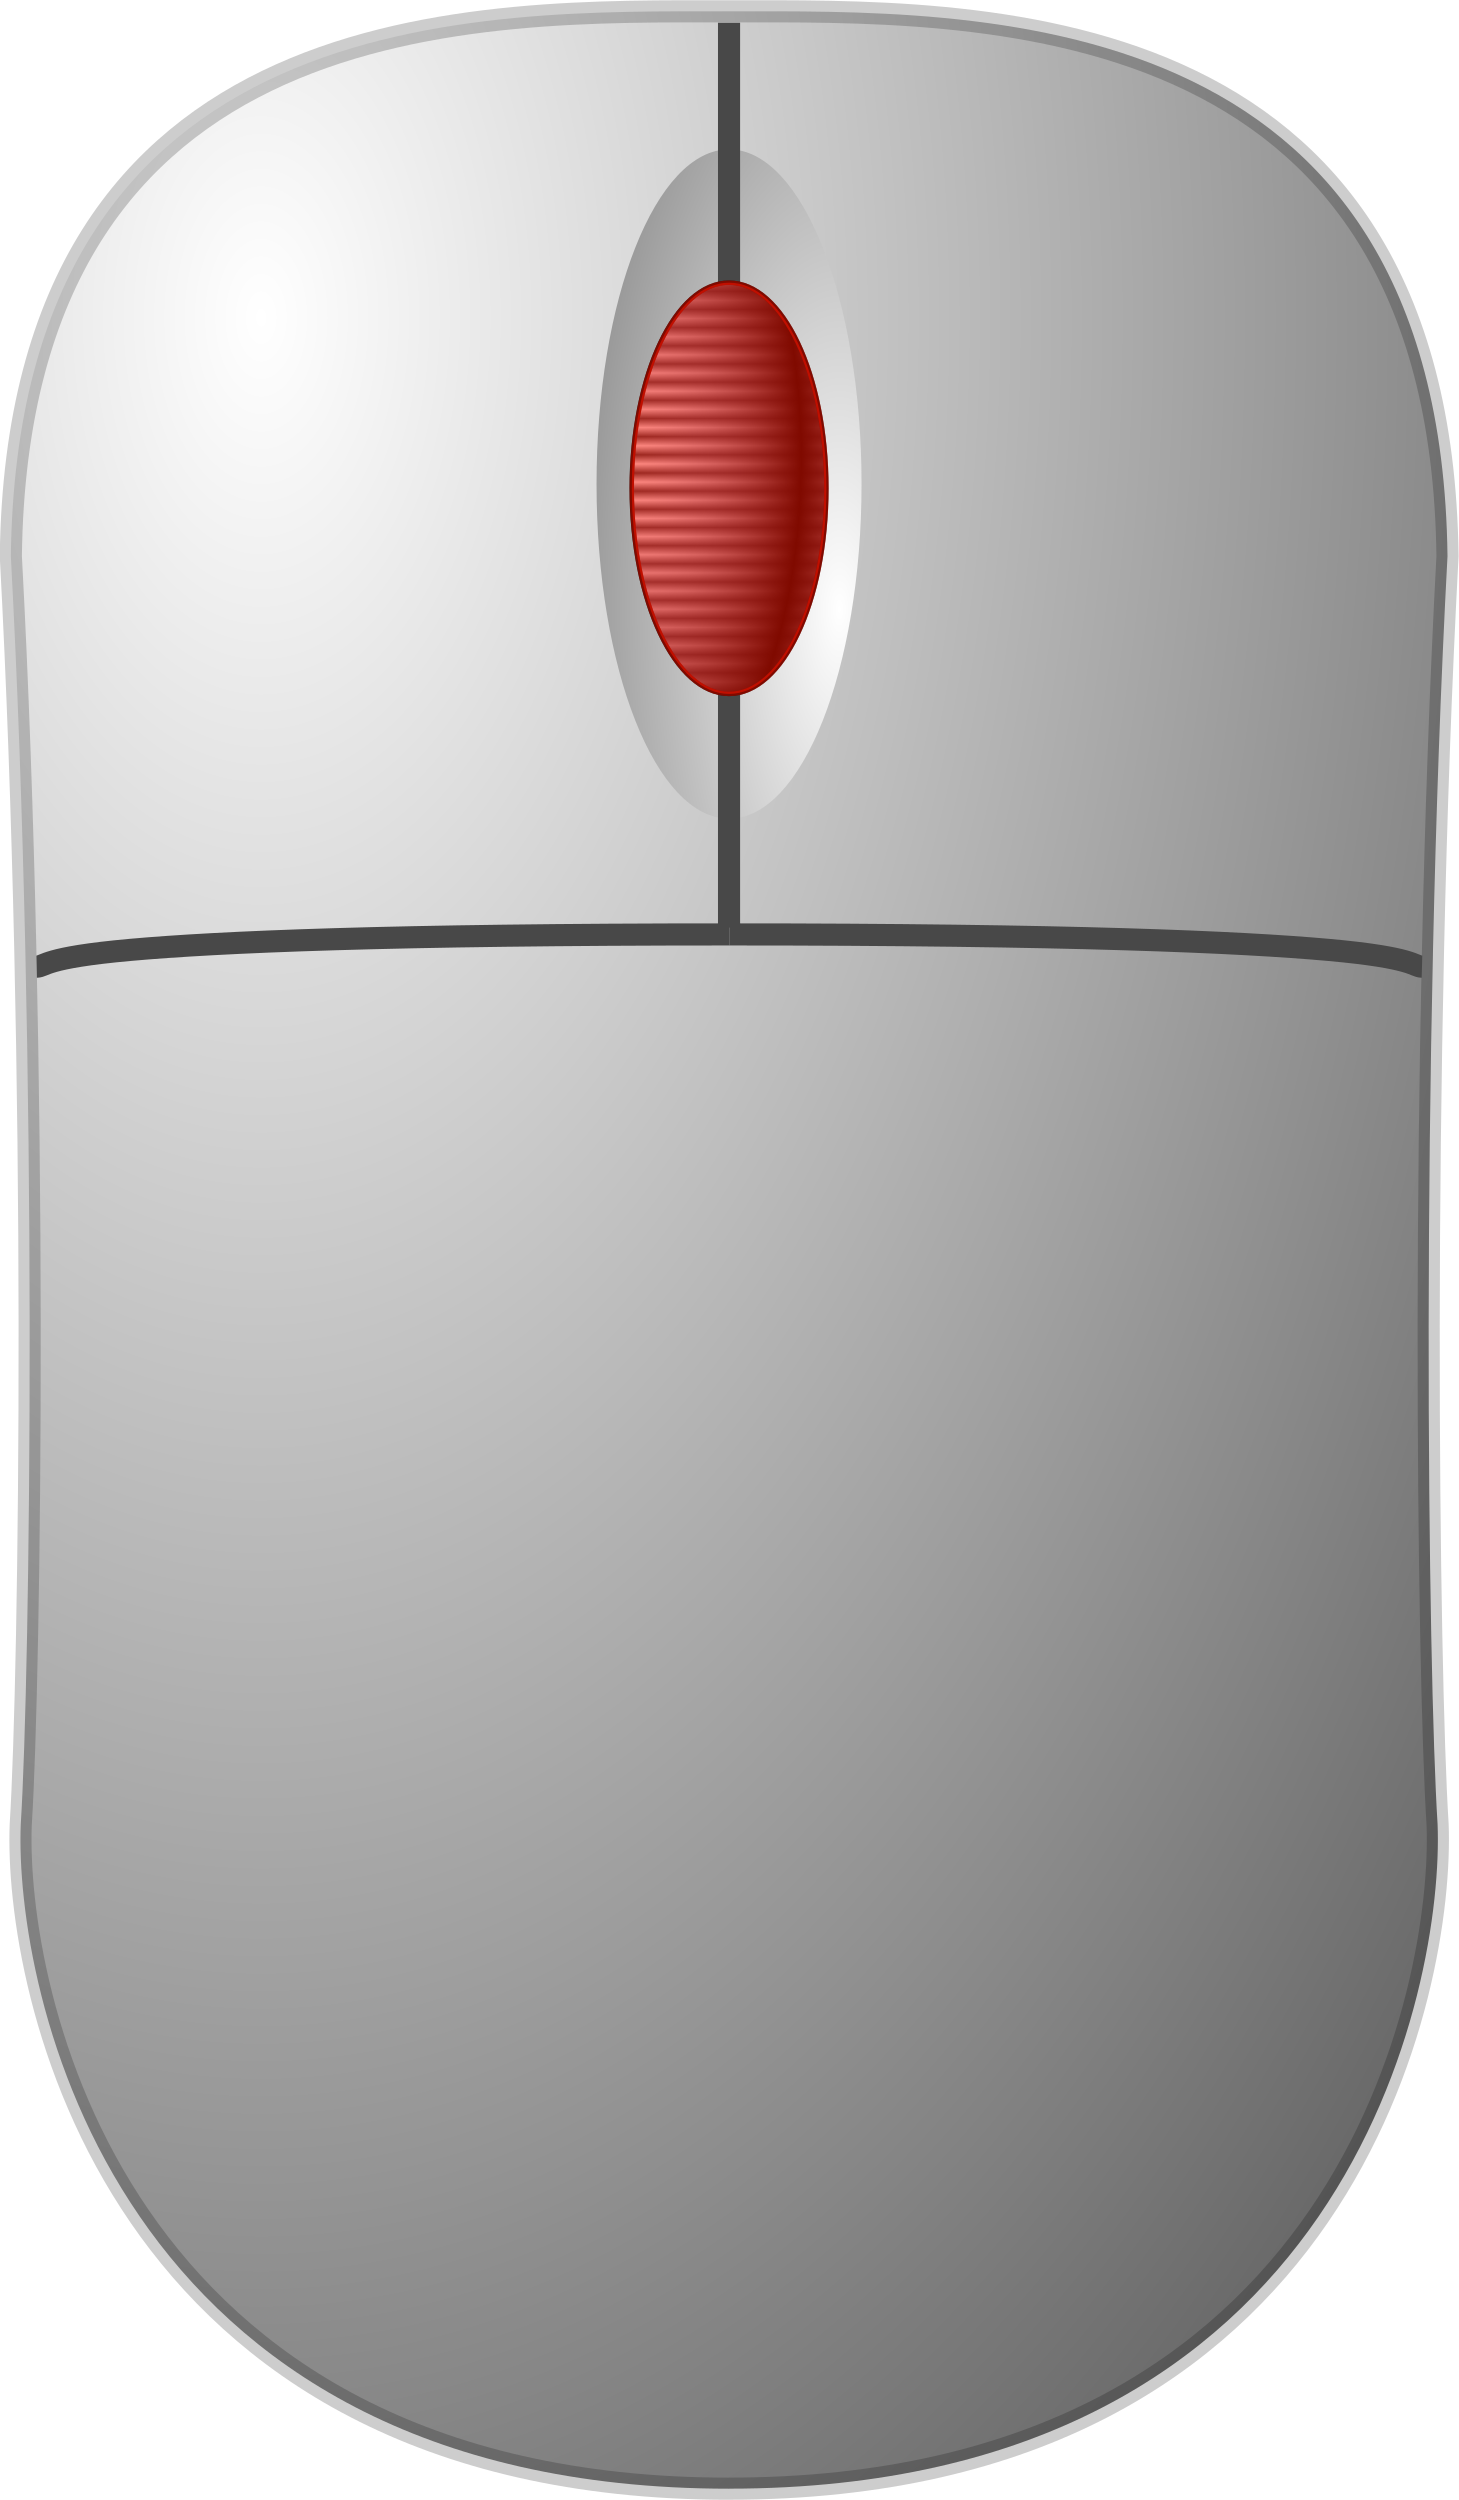
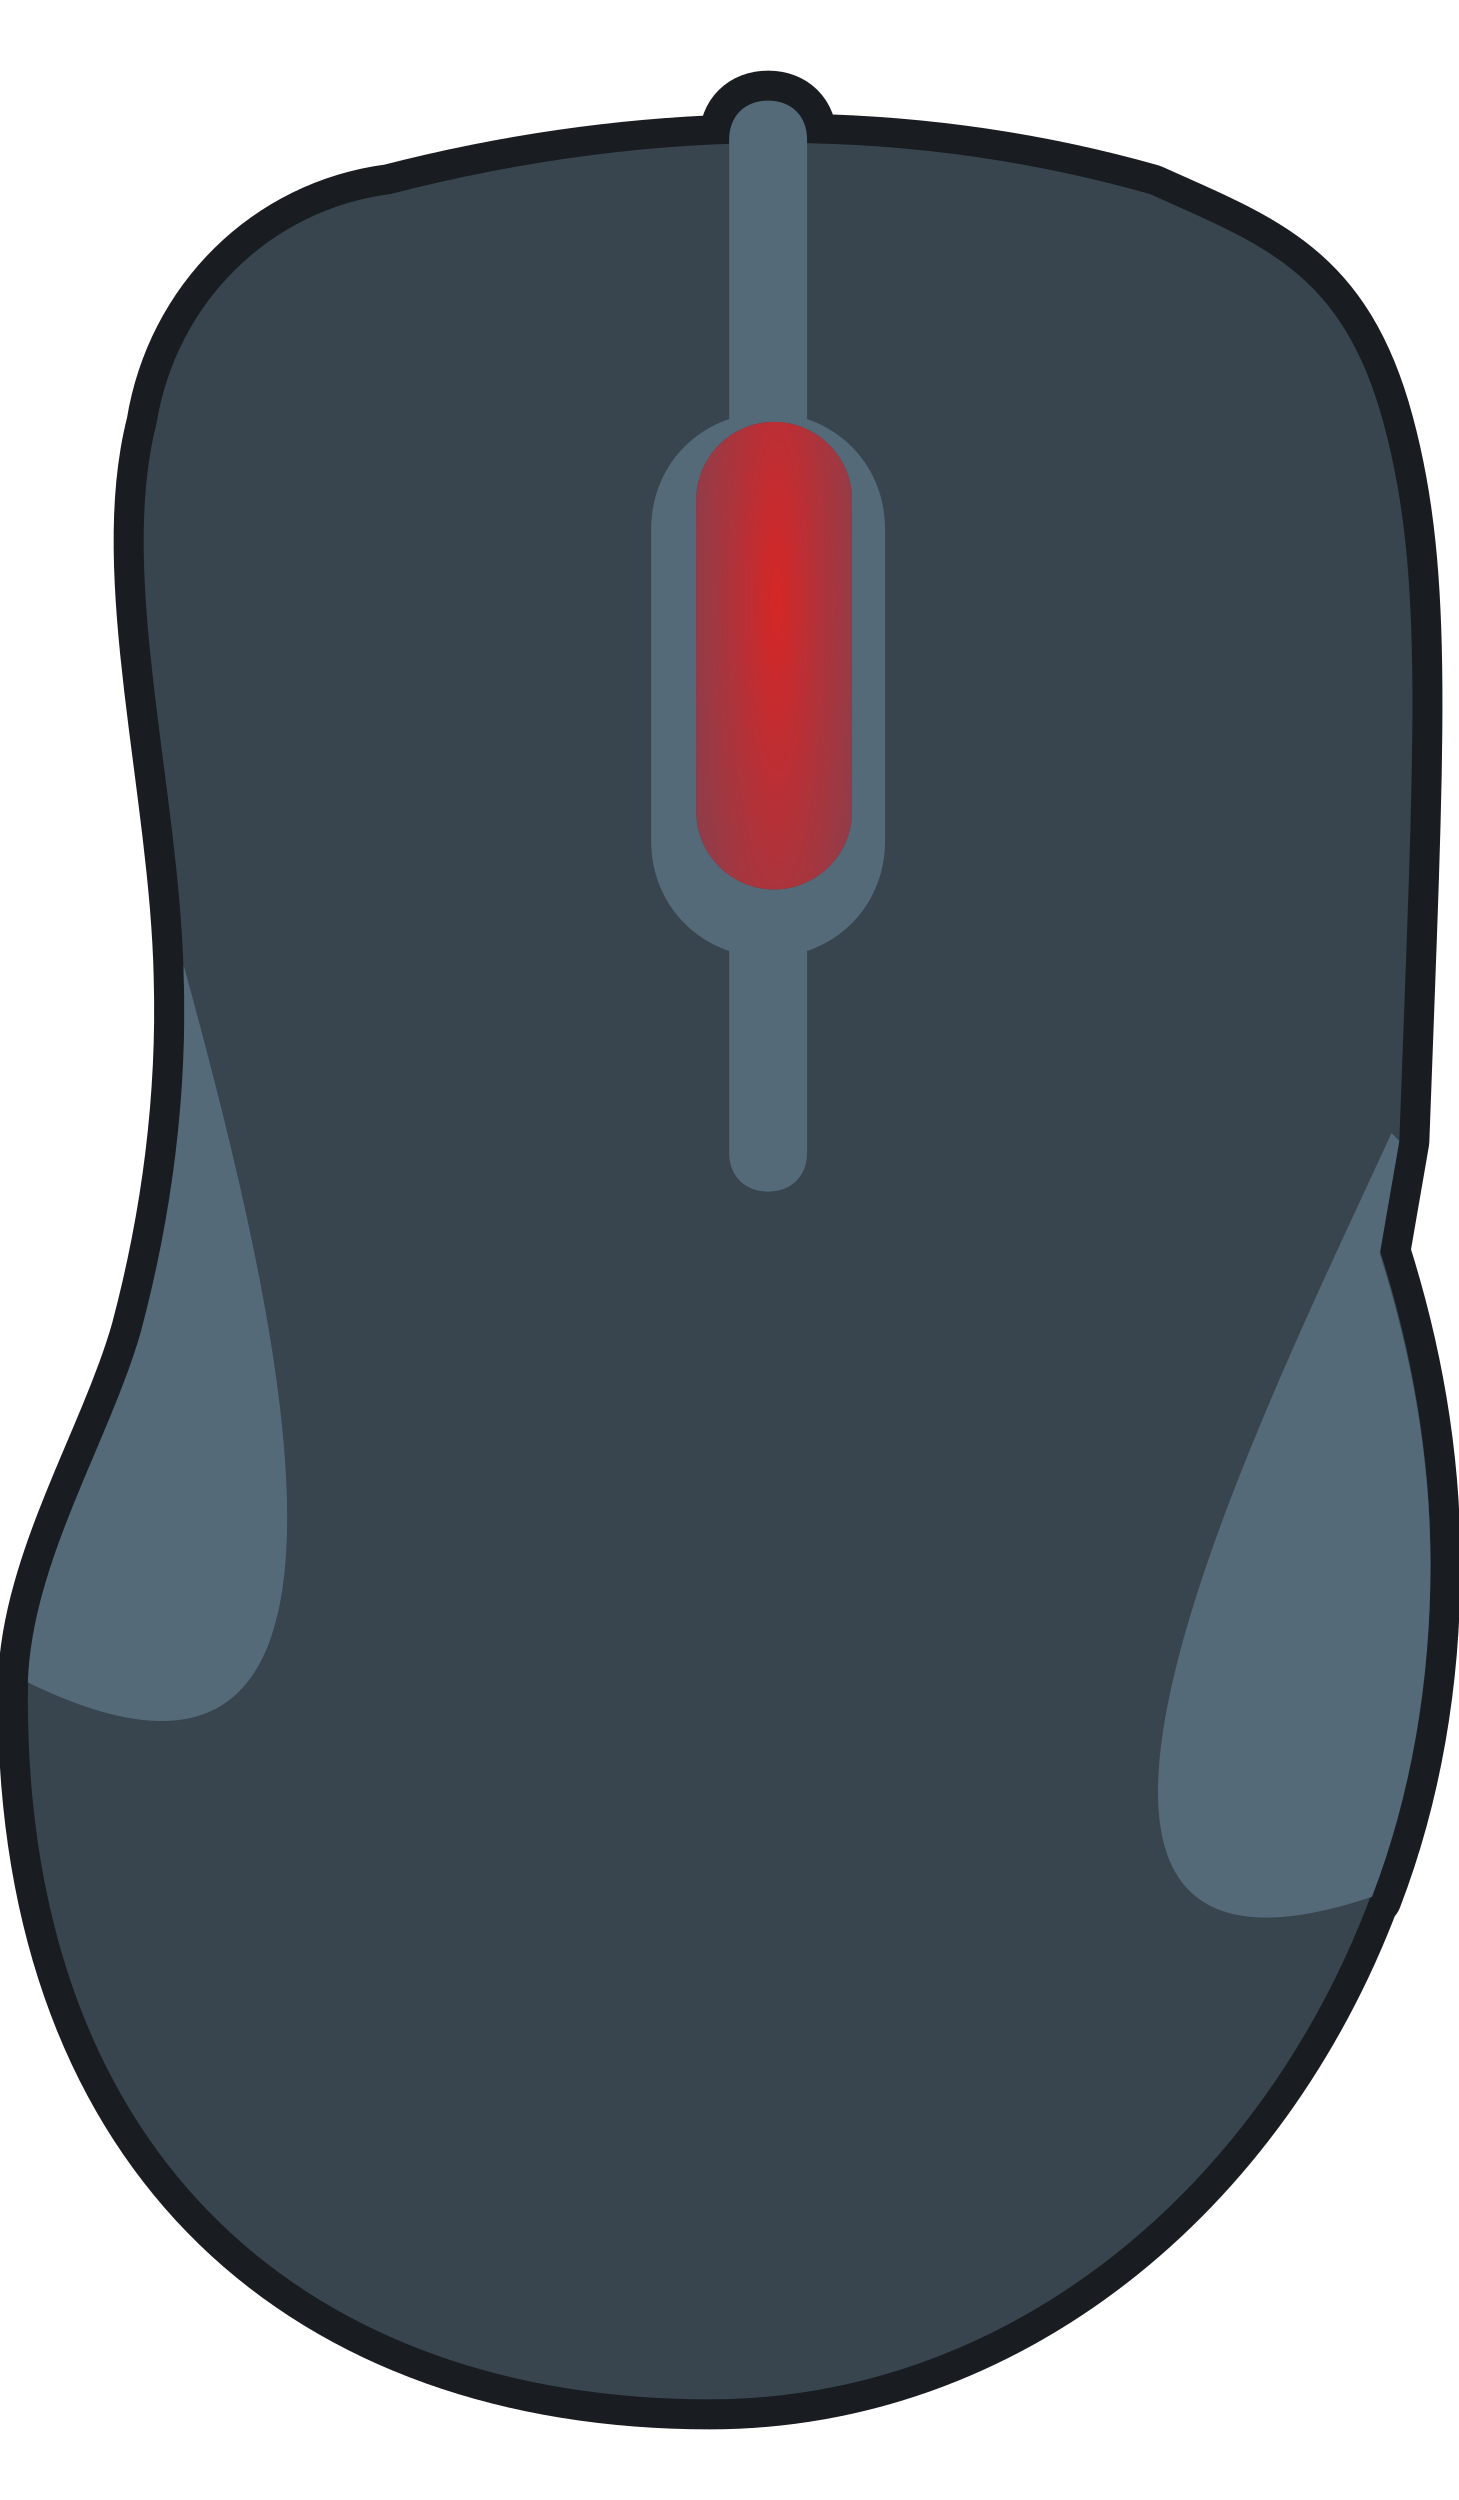
- <svg xmlns="http://www.w3.org/2000/svg" xmlns:xlink="http://www.w3.org/1999/xlink" viewBox="0 0 35 60" version="1.1" id="svg453">
-   <defs id="defs457">
-     <radialGradient id="c" cx="85.528" cy="170.14" r="252.08" gradientTransform="matrix(0.14849,0,0,0.25527,-6.4293,-35.807)" gradientUnits="userSpaceOnUse" spreadMethod="reflect" xlink:href="#b" />
-     <linearGradient id="b">
-       <stop stop-color="#fff" offset="0" id="stop3" />
-       <stop stop-color="#666" offset="1" id="stop5" />
+ <svg xmlns="http://www.w3.org/2000/svg" xmlns:xlink="http://www.w3.org/1999/xlink" version="1.1" viewBox="0 0 35 60" id="svg35">
+   <defs id="defs39">
+     <linearGradient id="linearGradient2970">
+       <stop style="stop-color:#d62626;stop-opacity:0.999" offset="0" id="stop2966" />
+       <stop style="stop-color:#207bb3;stop-opacity:0;" offset="1" id="stop2968" />
    </linearGradient>
-     <radialGradient id="a" cx="193.4" cy="181.62" r="68.141" gradientTransform="matrix(0.13524,0,0,0.34162,-6.0078,-47.415)" gradientUnits="userSpaceOnUse" spreadMethod="reflect" xlink:href="#b" />
-     <linearGradient id="d" x1="193.63" x2="193.63" y1="161.65" y2="162.42" gradientTransform="matrix(0.13405,0,0,0.2832,-6.2984,-36.608)" gradientUnits="userSpaceOnUse" spreadMethod="reflect">
-       <stop stop-color="#333" offset="0" id="stop9" />
-       <stop stop-color="#fff" offset="1" id="stop11" />
+     <linearGradient id="linearGradient857">
+       <stop style="stop-color:#207bb3;stop-opacity:1;" offset="0" id="stop853" />
+       <stop style="stop-color:#207bb3;stop-opacity:0;" offset="1" id="stop855" />
    </linearGradient>
-     <radialGradient id="e" cx="158.03" cy="169.2" r="31.163" gradientTransform="matrix(0.13493,0,0,0.28136,-6.2984,-36.608)" gradientUnits="userSpaceOnUse" spreadMethod="reflect">
-       <stop stop-color="#b3b3eb" stop-opacity="0" offset="0" id="stop14" />
-       <stop offset="1" id="stop16" />
-     </radialGradient>
+     <radialGradient xlink:href="#linearGradient857" id="radialGradient859-3" cx="49.397" cy="30.763" fx="49.397" fy="30.763" r="26.048" gradientTransform="matrix(6.532941,0,0,1.980328,-259.5602,-34.45303)" gradientUnits="userSpaceOnUse" />
+     <radialGradient xlink:href="#linearGradient2970" id="radialGradient2898" gradientUnits="userSpaceOnUse" gradientTransform="matrix(-0.3359818,0,0,1.980328,37.86738,-77.26797)" cx="57.22" cy="46.302" fx="57.22" fy="46.302" r="26.048" />
+     <radialGradient xlink:href="#linearGradient857" id="radialGradient2898-3" gradientUnits="userSpaceOnUse" gradientTransform="matrix(-6.532941,0,0,1.980328,388.8664,-80.03555)" cx="58.961" cy="40.846" fx="58.961" fy="40.846" r="26.048" />
  </defs>
-   <g id="g265" transform="translate(-9.3999999e-4,-4.4938326e-5)">
-     <path d="M 17.503,59.729 C 2.598,59.729 0.344,47.619 0.499,43.782 0.728,40.163 0.919,25.606 0.261,13.348 c 0.168,-13.396 11.35,-13.076 17.24,-13.076 5.89,0 17.072,-0.32 17.24,13.076 -0.658,12.258 -0.468,26.815 -0.238,30.433 0.154,3.837 -2.099,15.947 -17.004,15.947" fill="url(#c)" fill-rule="evenodd" stroke="#000000" stroke-linejoin="round" stroke-opacity="0.198" stroke-width="0.531" id="path19" style="fill:url(#c)" />
-     <ellipse cx="17.498" cy="11.617" rx="3.18" ry="8.032" fill="url(#a)" fill-rule="evenodd" id="ellipse21" style="fill:url(#a)" />
-     <g fill="none" stroke="#484848" id="g29">
-       <path d="m 17.505,22.426 c -8.161,0 -12.278,0.183 -14.374,0.371 -2.096,0.188 -2.039,0.399 -2.251,0.404" stroke-width="0.531" id="path23" />
-       <path d="m 17.504,22.426 c 8.161,0 12.278,0.183 14.374,0.371 2.096,0.188 2.039,0.399 2.251,0.404" stroke-width="0.531" id="path25" />
-       <path d="m 17.498,0.546 v 21.716" stroke-width="0.531" id="path27" />
+   <radialGradient id="a" cx="193.4" cy="181.62" r="68.141" gradientTransform="matrix(0.13524,0,0,0.34162,53.70034,-47.415)" gradientUnits="userSpaceOnUse" spreadMethod="reflect" xlink:href="#b" />
+   <linearGradient id="b">
+     <stop stop-color="#fff" offset="0" id="stop3" />
+     <stop stop-color="#666" offset="1" id="stop5" />
+   </linearGradient>
+   <radialGradient id="c" cx="85.528" cy="170.14" r="252.08" gradientTransform="matrix(0.14849,0,0,0.25527,53.27884,-35.807)" gradientUnits="userSpaceOnUse" spreadMethod="reflect" xlink:href="#b" />
+   <linearGradient id="d" x1="193.63" x2="193.63" y1="161.65" y2="162.42" gradientTransform="matrix(0.13405,0,0,0.2832,53.40973,-36.608)" gradientUnits="userSpaceOnUse" spreadMethod="reflect">
+     <stop stop-color="#333" offset="0" id="stop9" />
+     <stop stop-color="#fff" offset="1" id="stop11" />
+   </linearGradient>
+   <radialGradient id="e" cx="158.03" cy="169.2" r="31.163" gradientTransform="matrix(0.13493,0,0,0.28136,53.40973,-36.608)" gradientUnits="userSpaceOnUse" spreadMethod="reflect">
+     <stop stop-color="#b3b3eb" stop-opacity="0" offset="0" id="stop14" />
+     <stop offset="1" id="stop16" />
+   </radialGradient>
+   <g id="g1768" transform="translate(-0.14453,0.7041013)">
+     <path id="path866" style="font-variation-settings:normal;vector-effect:none;fill:#515151;fill-opacity:1;stroke:#191d22;stroke-width:1.44;stroke-linecap:round;stroke-linejoin:round;stroke-miterlimit:4;stroke-dasharray:none;stroke-dashoffset:0;stroke-opacity:1;paint-order:markers fill stroke;stop-color:#000000" d="m 18.58,1.711 c -0.561,0 -0.936,0.373 -0.936,0.934 V 2.766 C 15.016,2.858 12.309,3.235 9.51,3.955 6.611,4.329 4.366,6.572 3.898,9.471 2.963,13.118 4.459,18.262 4.553,22.75 c 0.083,2.867 -0.287,5.733 -1.027,8.508 -0.748,2.618 -2.619,5.517 -2.713,8.416 0.009,0.005 0.018,0.007 0.027,0.012 C 0.834,39.807 0.812,39.928 0.812,40.049 0.812,51.176 7.64,56.881 17.178,56.881 c 7.078,0 13.169,-4.951 15.844,-12.049 0.018,-0.006 0.033,-0.01 0.051,-0.016 0.935,-2.431 1.404,-5.142 1.404,-7.947 0,-0.016 -0.002,-0.031 -0.002,-0.047 3.2e-5,-0.016 0.002,-0.031 0.002,-0.047 0,-2.605 -0.465,-5.117 -1.207,-7.445 L 33.729,26.678 C 34.08,17.011 34.338,13.131 33.354,9.471 32.369,5.81 30.444,5.171 27.744,3.955 25.106,3.208 22.359,2.803 19.514,2.746 V 2.645 c 0,-0.561 -0.373,-0.934 -0.934,-0.934 z" />
+     <g transform="matrix(0.1077535,0,0,0.1077535,0.5224882,1.817919)" id="g878-0">
+       <path style="fill:#38454f" d="M 167.576,77.102 V 7.678" id="path874-6" />
    </g>
-     <path d="m 19.833,11.719 a 2.335,4.934 0 1 1 -4.671,0 2.335,4.934 0 1 1 4.671,0 z" fill="url(#d)" fill-rule="evenodd" id="path31" style="fill:url(#d)" />
-     <path d="m 19.833,11.719 a 2.335,4.934 0 1 1 -4.671,0 2.335,4.934 0 1 1 4.671,0 z" fill="url(#e)" fill-rule="evenodd" stroke="#000000" stroke-width="0.107" id="path33" style="fill:url(#e)" />
+     <g transform="matrix(0.1077535,0,0,0.1077535,0.5224882,3.972989)" id="g884-3">
+       <path style="fill:#38454f" d="m 167.576,161.237 v 52.068" id="path880-2" />
+     </g>
+     <g id="g902-0" transform="matrix(0.3345302,0,0,0.3345302,-207.0204,-30.29832)" />
+     <g id="g904-6" transform="matrix(0.3345302,0,0,0.3345302,-207.0204,-30.29832)" />
+     <g id="g906-1" transform="matrix(0.3345302,0,0,0.3345302,-207.0204,-30.29832)" />
+     <g id="g908-5" transform="matrix(0.3345302,0,0,0.3345302,-207.0204,-30.29832)" />
+     <g id="g910-5" transform="matrix(0.3345302,0,0,0.3345302,-207.0204,-30.29832)" />
+     <g id="g912-4" transform="matrix(0.3345302,0,0,0.3345302,-207.0204,-30.29832)" />
+     <g id="g914-7" transform="matrix(0.3345302,0,0,0.3345302,-207.0204,-30.29832)" />
+     <g id="g916-6" transform="matrix(0.3345302,0,0,0.3345302,-207.0204,-30.29832)" />
+     <g id="g918-5" transform="matrix(0.3345302,0,0,0.3345302,-207.0204,-30.29832)" />
+     <g id="g920-6" transform="matrix(0.3345302,0,0,0.3345302,-207.0204,-30.29832)" />
+     <g id="g922-9" transform="matrix(0.3345302,0,0,0.3345302,-207.0204,-30.29832)" />
+     <g id="g924-3" transform="matrix(0.3345302,0,0,0.3345302,-207.0204,-30.29832)" />
+     <g id="g926-7" transform="matrix(0.3345302,0,0,0.3345302,-207.0204,-30.29832)" />
+     <g id="g928-4" transform="matrix(0.3345302,0,0,0.3345302,-207.0204,-30.29832)" />
+     <g id="g930-5" transform="matrix(0.3345302,0,0,0.3345302,-207.0204,-30.29832)" />
+     <path style="fill:#38454f;stroke-width:0.108" d="M 33.728,26.677 C 34.079,17.01 34.338,13.132 33.354,9.471 32.369,5.811 30.443,5.17 27.743,3.954 v 0 c -5.611,-1.59 -11.689,-1.683 -18.234,0 v 0 C 6.61,4.328 4.366,6.573 3.899,9.471 2.964,13.118 4.46,18.261 4.553,22.749 c 0.094,2.899 -0.187,5.797 -1.029,8.603 -0.748,2.618 -2.712,5.704 -2.712,8.696 -1.13e-4,11.127 6.826,16.832 16.364,16.832 9.538,0 17.299,-8.977 17.299,-20.104 0,-2.618 -0.468,-5.143 -1.216,-7.481 z" id="path875" />
+     <path style="fill:#546a79;stroke-width:0.108" d="m 0.813,39.674 c 0.094,-2.899 1.964,-5.797 2.712,-8.416 0.748,-2.805 1.122,-5.704 1.029,-8.603 0,-0.094 0,-0.187 0,-0.187 2.431,8.883 5.423,21.694 -3.74,17.206" id="path877" />
+     <path style="fill:#38454f;stroke-width:0.108" d="m 18.579,21.347 v 0 c 1.029,0 1.87,-0.842 1.87,-1.87 v -7.481 c 0,-1.029 -0.842,-1.87 -1.87,-1.87 -1.029,0 -1.87,0.842 -1.87,1.87 v 7.481 c 0,1.029 0.842,1.87 1.87,1.87" id="path879-2" />
+     <path id="path881" style="fill:#546a79;stroke-width:0.108" d="m 18.58,1.711 c -0.561,0 -0.936,0.373 -0.936,0.934 v 6.709 c -1.104,0.373 -1.871,1.385 -1.871,2.643 v 7.48 c 0,1.257 0.767,2.27 1.871,2.643 v 4.838 c 0,0.561 0.374,0.936 0.936,0.936 0.561,0 0.934,-0.374 0.934,-0.936 v -4.838 c 1.104,-0.373 1.871,-1.385 1.871,-2.643 v -7.48 c 0,-1.257 -0.767,-2.27 -1.871,-2.643 V 2.645 c 0,-0.561 -0.373,-0.934 -0.934,-0.934 z m 0,9.35 c 0.561,0 0.934,0.374 0.934,0.936 v 7.48 c 0,0.561 -0.373,0.936 -0.934,0.936 -0.561,0 -0.936,-0.374 -0.936,-0.936 v -7.48 c 0,-0.561 0.374,-0.936 0.936,-0.936 z" />
+     <path style="fill:#38454f;stroke-width:0.108" d="M 18.579,10.126 V 2.645" id="path883-5" />
+     <g transform="matrix(0.1077535,0,0,0.1077535,0.522488,3.972989)" id="g893-4">
+       <path style="fill:#38454f" d="m 167.576,161.237 v 52.068" id="path889-7" />
+     </g>
+     <path style="fill:#546a79;stroke-width:0.108" d="m 33.728,26.677 -0.187,-0.187 c -2.899,6.359 -10.753,21.787 -0.468,18.328 0.935,-2.431 1.403,-5.143 1.403,-7.948 0,-2.618 -0.468,-5.143 -1.216,-7.481 z" id="path895" />
  </g>
-   <path d="m34.434 11.065a2.335 4.934 0 1 1 -4.671 0 2.335 4.934 0 1 1 4.671 0z" style="fill:#ff1400;fill-opacity:.502;fill-rule:evenodd;stroke:#ff1400;stroke-opacity:.502;stroke-width:.107" transform="translate(-14.6 .6541)" id="path451" />
+   <g transform="matrix(0.1077535,0,0,0.1077535,0.5224882,1.817919)" id="g878">
+     <path style="fill:#38454f" d="M 167.576,77.102 V 7.678" id="path874" />
+   </g>
+   <g transform="matrix(0.1077535,0,0,0.1077535,0.5224882,3.972989)" id="g884">
+     <path style="fill:#38454f" d="m 167.576,161.237 v 52.068" id="path880" />
+   </g>
+   <g id="g902" transform="matrix(0.3345302,0,0,0.3345302,-207.0204,-30.29832)" />
+   <g id="g904" transform="matrix(0.3345302,0,0,0.3345302,-207.0204,-30.29832)" />
+   <g id="g906" transform="matrix(0.3345302,0,0,0.3345302,-207.0204,-30.29832)" />
+   <g id="g908" transform="matrix(0.3345302,0,0,0.3345302,-207.0204,-30.29832)" />
+   <g id="g910" transform="matrix(0.3345302,0,0,0.3345302,-207.0204,-30.29832)" />
+   <g id="g912" transform="matrix(0.3345302,0,0,0.3345302,-207.0204,-30.29832)" />
+   <g id="g914" transform="matrix(0.3345302,0,0,0.3345302,-207.0204,-30.29832)" />
+   <g id="g916" transform="matrix(0.3345302,0,0,0.3345302,-207.0204,-30.29832)" />
+   <g id="g918" transform="matrix(0.3345302,0,0,0.3345302,-207.0204,-30.29832)" />
+   <g id="g920" transform="matrix(0.3345302,0,0,0.3345302,-207.0204,-30.29832)" />
+   <g id="g922" transform="matrix(0.3345302,0,0,0.3345302,-207.0204,-30.29832)" />
+   <g id="g924" transform="matrix(0.3345302,0,0,0.3345302,-207.0204,-30.29832)" />
+   <g id="g926" transform="matrix(0.3345302,0,0,0.3345302,-207.0204,-30.29832)" />
+   <g id="g928" transform="matrix(0.3345302,0,0,0.3345302,-207.0204,-30.29832)" />
+   <g id="g930" transform="matrix(0.3345302,0,0,0.3345302,-207.0204,-30.29832)" />
+   <path style="fill:#38454f;stroke-width:0.108" d="m 18.579,21.347 v 0 c 1.029,0 1.87,-0.842 1.87,-1.87 v -7.481 c 0,-1.029 -0.842,-1.87 -1.87,-1.87 -1.029,0 -1.87,0.842 -1.87,1.87 v 7.481 c 0,1.029 0.842,1.87 1.87,1.87" id="path879" />
+   <path style="fill:#38454f;stroke-width:0.108" d="M 18.579,10.126 V 2.645" id="path883" />
+   <g transform="matrix(0.1077535,0,0,0.1077535,0.522488,3.972989)" id="g893">
+     <path style="fill:#38454f" d="m 167.576,161.237 v 52.068" id="path889" />
+   </g>
+   <path style="font-variation-settings:normal;opacity:1;vector-effect:none;fill:url(#radialGradient2898);fill-opacity:1;stroke:none;stroke-width:17.406;stroke-linecap:round;stroke-linejoin:round;stroke-miterlimit:4;stroke-dasharray:none;stroke-dashoffset:0;stroke-opacity:1;stop-color:#000000;stop-opacity:1" d="m 18.579,21.347 v 0 c 1.029,0 1.87,-0.842 1.87,-1.87 v -7.481 c 0,-1.029 -0.842,-1.87 -1.87,-1.87 -1.029,0 -1.87,0.842 -1.87,1.87 v 7.481 c 0,1.029 0.842,1.87 1.87,1.87" id="path870" />
</svg>
